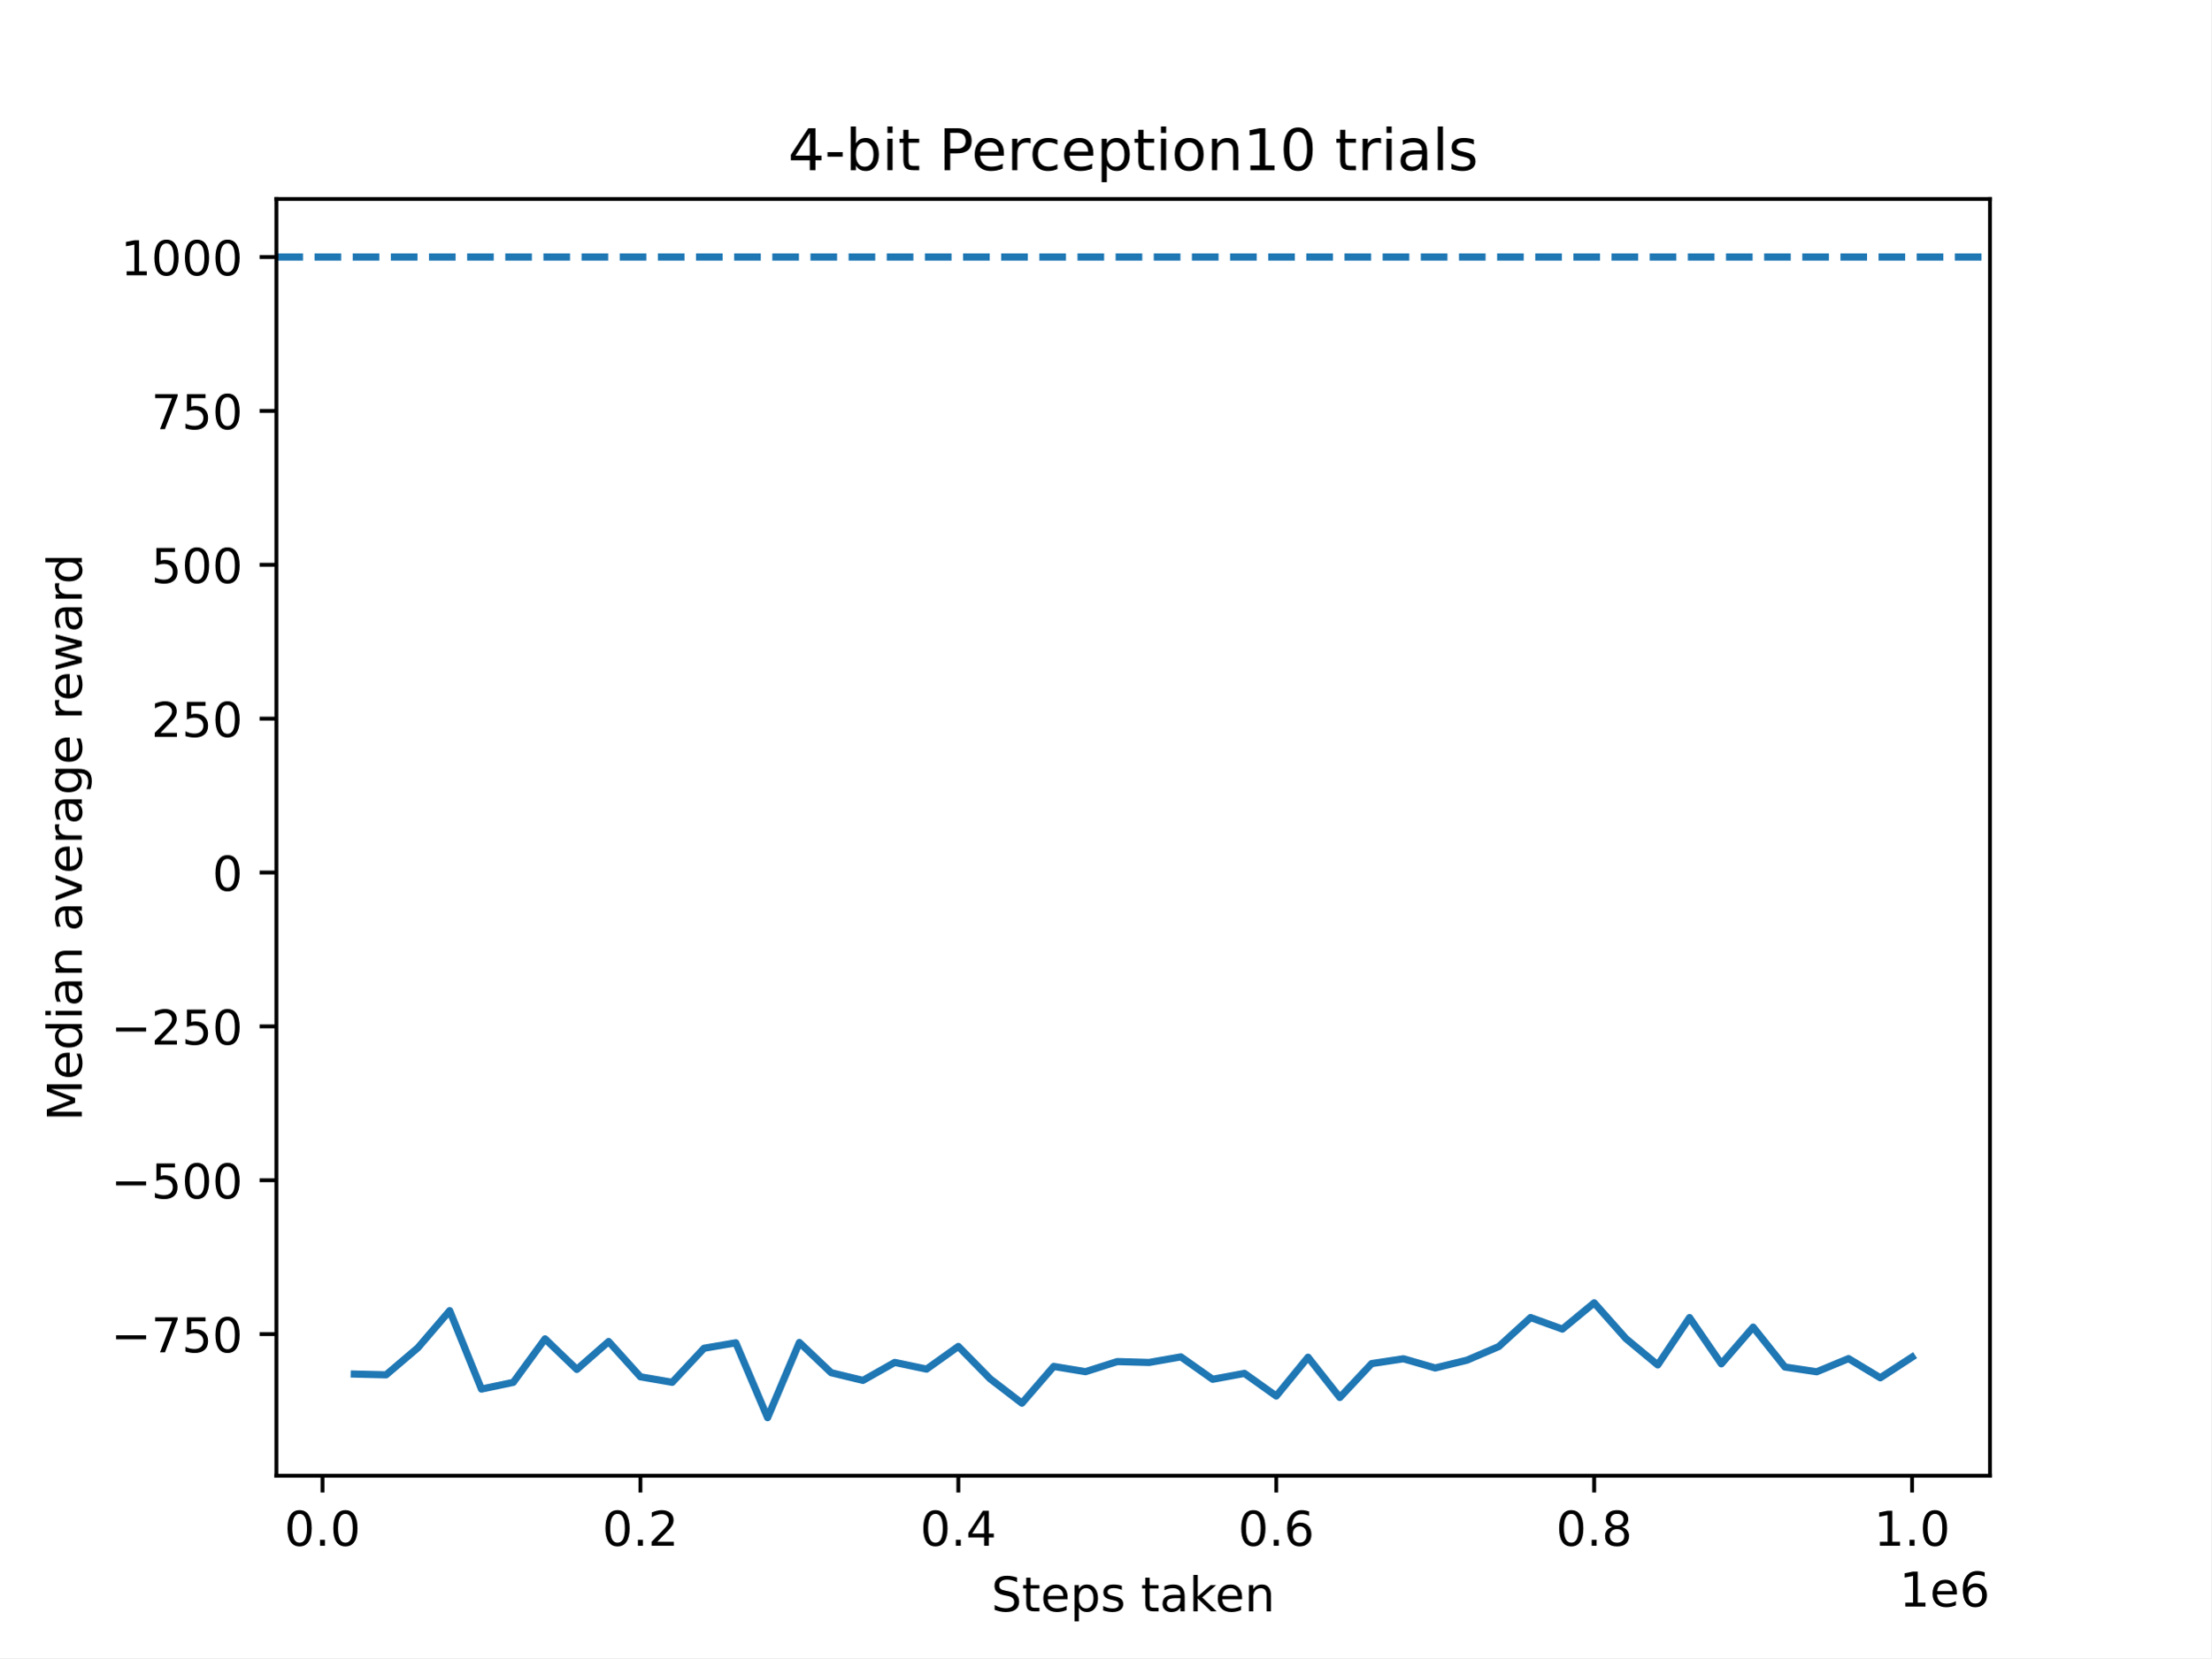
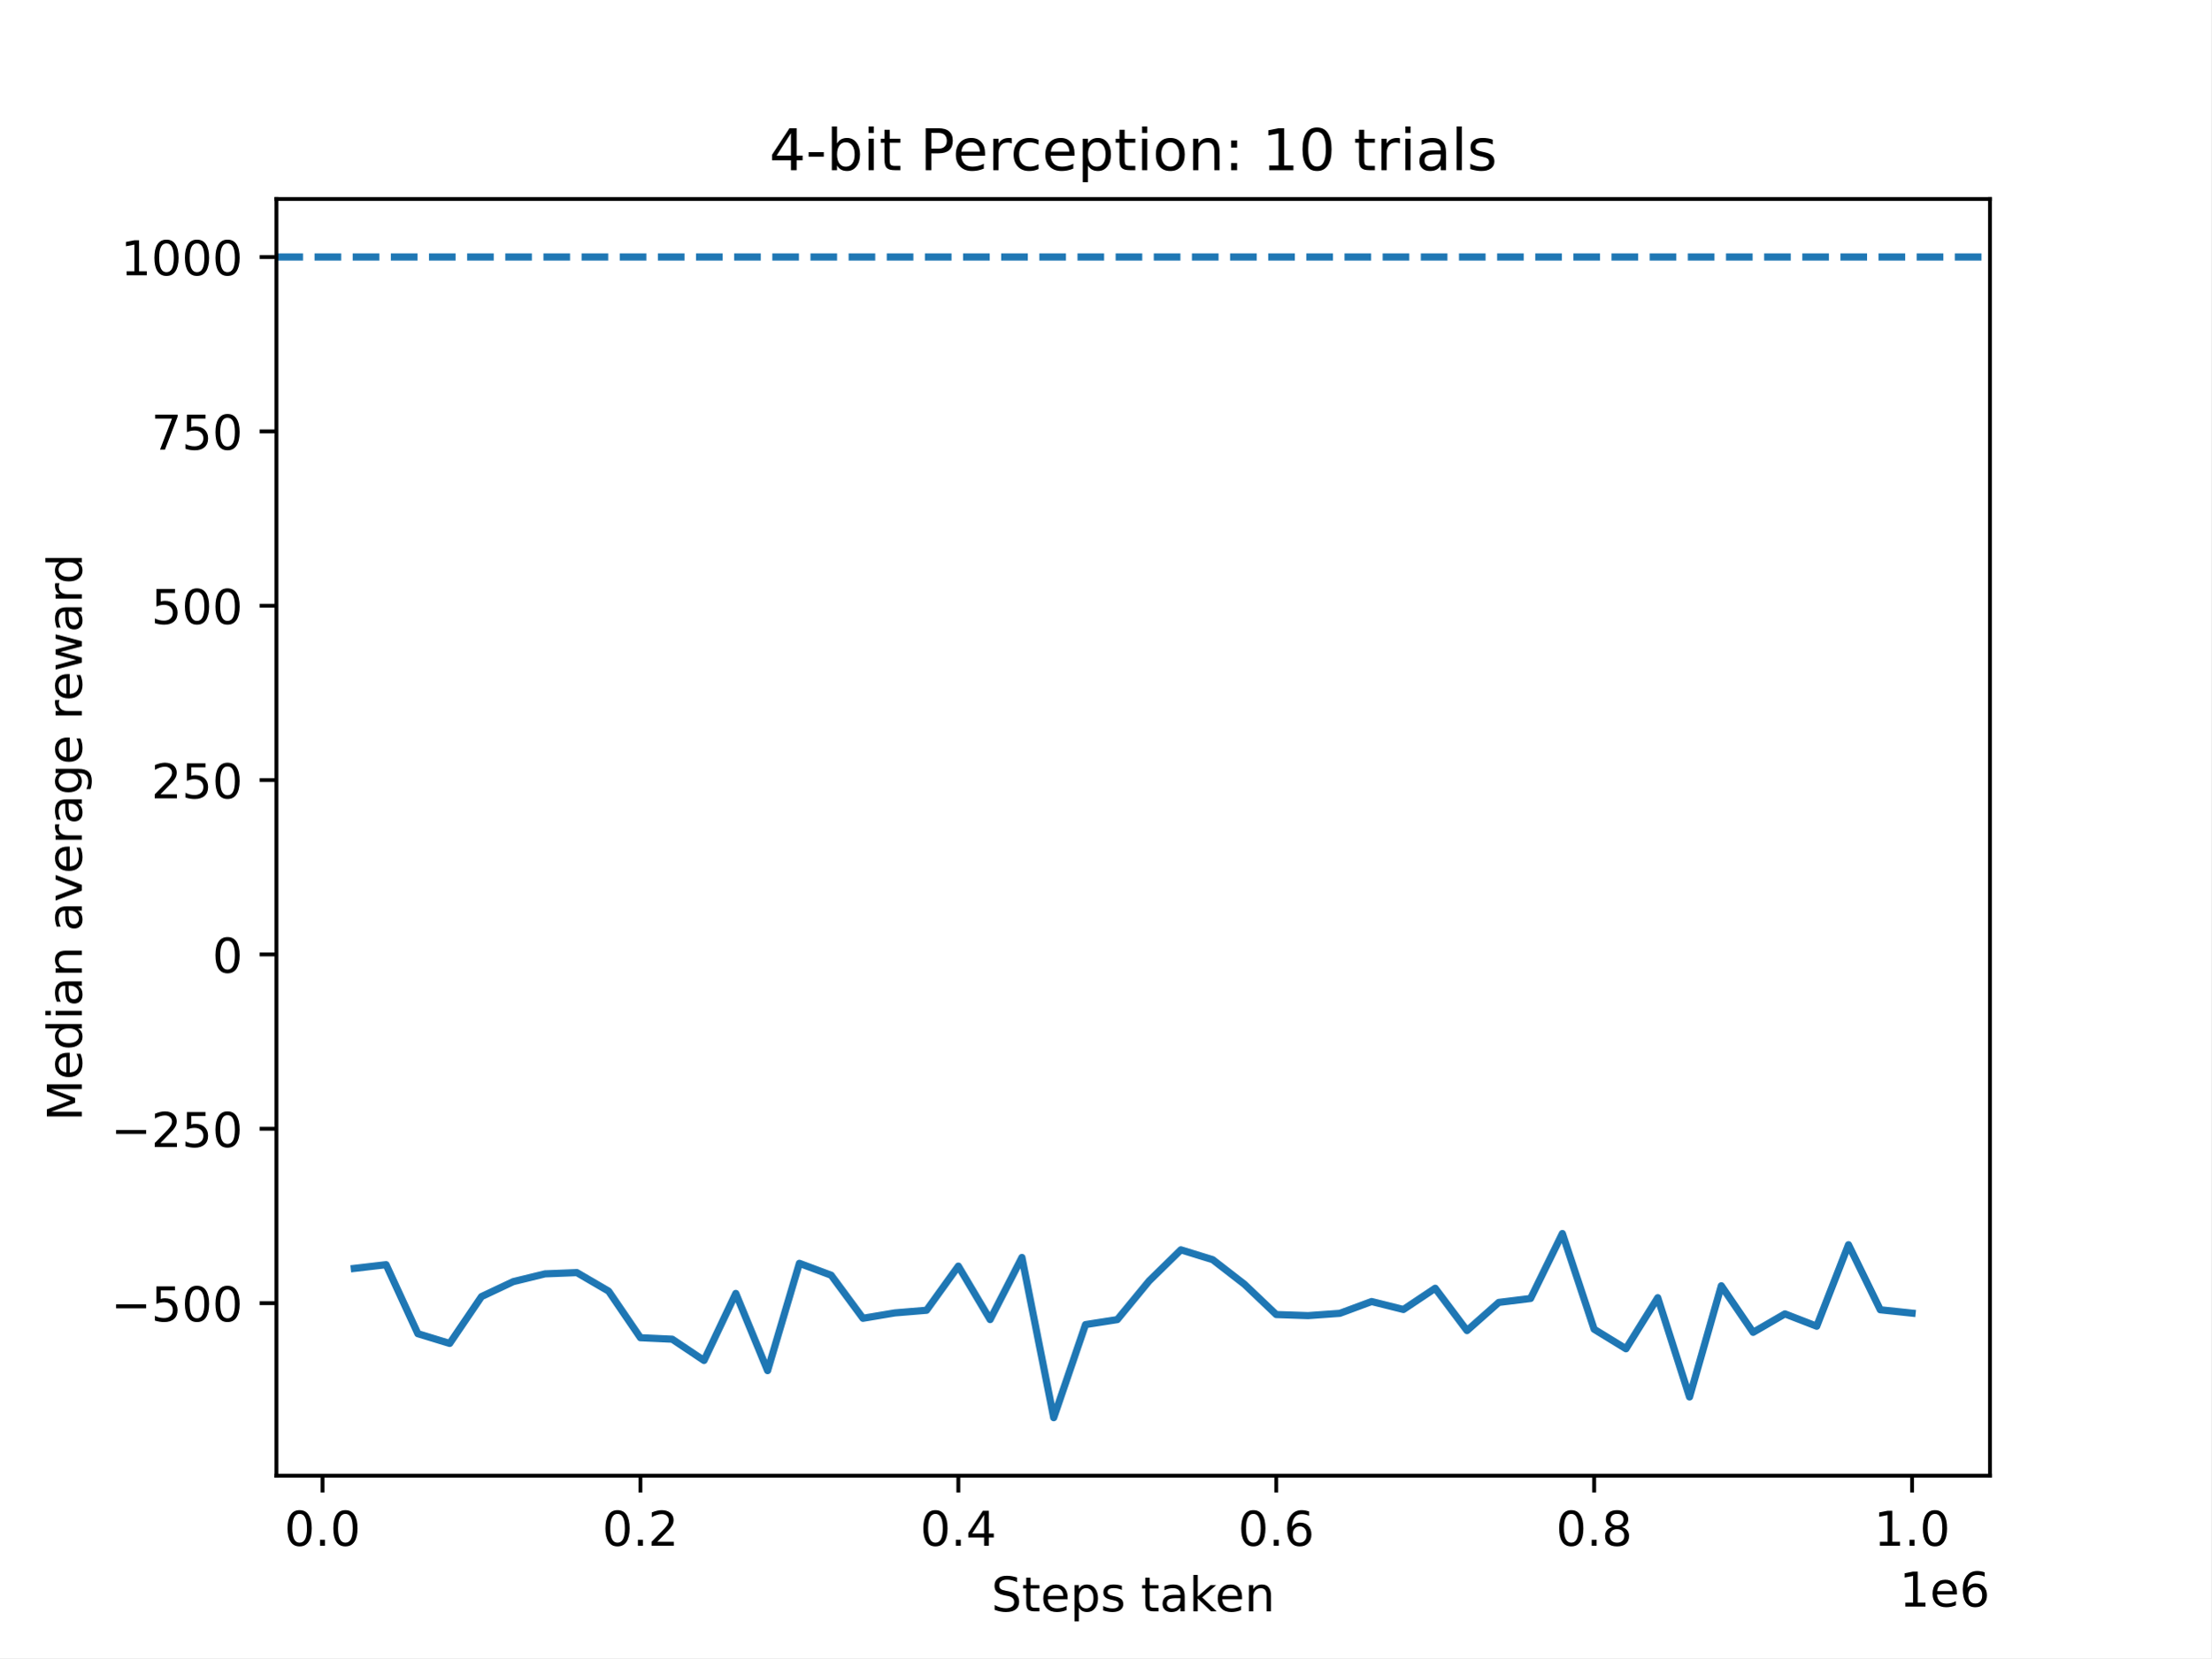
<svg xmlns="http://www.w3.org/2000/svg" xmlns:xlink="http://www.w3.org/1999/xlink" width="460.8pt" height="345.6pt" viewBox="0 0 460.8 345.6" version="1.1">
  <defs>
    <style type="text/css">*{stroke-linejoin: round; stroke-linecap: butt}</style>
  </defs>
  <g id="figure_1">
    <g id="patch_1">
      <path d="M 0 345.6  L 460.8 345.6  L 460.8 0  L 0 0  z " style="fill: #ffffff" />
    </g>
    <g id="axes_1">
      <g id="patch_2">
        <path d="M 57.6 307.584  L 414.72 307.584  L 414.72 41.472  L 57.6 41.472  z " style="fill: #ffffff" />
      </g>
      <g id="matplotlib.axis_1">
        <g id="xtick_1">
          <g id="line2d_1">
            <defs>
-               <path id="m663c24a857" d="M 0 0  L 0 3.5  " style="stroke: #000000; stroke-width: 0.8" />
+               <path id="m1cafe73c8b" d="M 0 0  L 0 3.5  " style="stroke: #000000; stroke-width: 0.8" />
            </defs>
            <g>
-               <use xlink:href="#m663c24a857" x="67.207" y="307.584" style="stroke: #000000; stroke-width: 0.8" />
+               <use xlink:href="#m1cafe73c8b" x="67.207" y="307.584" style="stroke: #000000; stroke-width: 0.8" />
            </g>
          </g>
          <g id="text_1">
            <g transform="translate(59.25556 322.1824) scale(0.1 -0.1)">
              <defs>
                <path id="DejaVuSans-30" d="M 2034 4250  Q 1547 4250 1301 3770  Q 1056 3291 1056 2328  Q 1056 1369 1301 889  Q 1547 409 2034 409  Q 2525 409 2770 889  Q 3016 1369 3016 2328  Q 3016 3291 2770 3770  Q 2525 4250 2034 4250  z M 2034 4750  Q 2819 4750 3233 4129  Q 3647 3509 3647 2328  Q 3647 1150 3233 529  Q 2819 -91 2034 -91  Q 1250 -91 836 529  Q 422 1150 422 2328  Q 422 3509 836 4129  Q 1250 4750 2034 4750  z " transform="scale(0.015625)" />
                <path id="DejaVuSans-2e" d="M 684 794  L 1344 794  L 1344 0  L 684 0  L 684 794  z " transform="scale(0.015625)" />
              </defs>
              <use xlink:href="#DejaVuSans-30" />
              <use xlink:href="#DejaVuSans-2e" x="63.623" />
              <use xlink:href="#DejaVuSans-30" x="95.41" />
            </g>
          </g>
        </g>
        <g id="xtick_2">
          <g id="line2d_2">
            <g>
-               <use xlink:href="#m663c24a857" x="133.463" y="307.584" style="stroke: #000000; stroke-width: 0.8" />
+               <use xlink:href="#m1cafe73c8b" x="133.463" y="307.584" style="stroke: #000000; stroke-width: 0.8" />
            </g>
          </g>
          <g id="text_2">
            <g transform="translate(125.5116 322.1824) scale(0.1 -0.1)">
              <defs>
                <path id="DejaVuSans-32" d="M 1228 531  L 3431 531  L 3431 0  L 469 0  L 469 531  Q 828 903 1448 1529  Q 2069 2156 2228 2338  Q 2531 2678 2651 2914  Q 2772 3150 2772 3378  Q 2772 3750 2511 3984  Q 2250 4219 1831 4219  Q 1534 4219 1204 4116  Q 875 4013 500 3803  L 500 4441  Q 881 4594 1212 4672  Q 1544 4750 1819 4750  Q 2544 4750 2975 4387  Q 3406 4025 3406 3419  Q 3406 3131 3298 2873  Q 3191 2616 2906 2266  Q 2828 2175 2409 1742  Q 1991 1309 1228 531  z " transform="scale(0.015625)" />
              </defs>
              <use xlink:href="#DejaVuSans-30" />
              <use xlink:href="#DejaVuSans-2e" x="63.623" />
              <use xlink:href="#DejaVuSans-32" x="95.41" />
            </g>
          </g>
        </g>
        <g id="xtick_3">
          <g id="line2d_3">
            <g>
-               <use xlink:href="#m663c24a857" x="199.719" y="307.584" style="stroke: #000000; stroke-width: 0.8" />
+               <use xlink:href="#m1cafe73c8b" x="199.719" y="307.584" style="stroke: #000000; stroke-width: 0.8" />
            </g>
          </g>
          <g id="text_3">
            <g transform="translate(191.7676 322.1824) scale(0.1 -0.1)">
              <defs>
                <path id="DejaVuSans-34" d="M 2419 4116  L 825 1625  L 2419 1625  L 2419 4116  z M 2253 4666  L 3047 4666  L 3047 1625  L 3713 1625  L 3713 1100  L 3047 1100  L 3047 0  L 2419 0  L 2419 1100  L 313 1100  L 313 1709  L 2253 4666  z " transform="scale(0.015625)" />
              </defs>
              <use xlink:href="#DejaVuSans-30" />
              <use xlink:href="#DejaVuSans-2e" x="63.623" />
              <use xlink:href="#DejaVuSans-34" x="95.41" />
            </g>
          </g>
        </g>
        <g id="xtick_4">
          <g id="line2d_4">
            <g>
-               <use xlink:href="#m663c24a857" x="265.975" y="307.584" style="stroke: #000000; stroke-width: 0.8" />
+               <use xlink:href="#m1cafe73c8b" x="265.975" y="307.584" style="stroke: #000000; stroke-width: 0.8" />
            </g>
          </g>
          <g id="text_4">
            <g transform="translate(258.0237 322.1824) scale(0.1 -0.1)">
              <defs>
                <path id="DejaVuSans-36" d="M 2113 2584  Q 1688 2584 1439 2293  Q 1191 2003 1191 1497  Q 1191 994 1439 701  Q 1688 409 2113 409  Q 2538 409 2786 701  Q 3034 994 3034 1497  Q 3034 2003 2786 2293  Q 2538 2584 2113 2584  z M 3366 4563  L 3366 3988  Q 3128 4100 2886 4159  Q 2644 4219 2406 4219  Q 1781 4219 1451 3797  Q 1122 3375 1075 2522  Q 1259 2794 1537 2939  Q 1816 3084 2150 3084  Q 2853 3084 3261 2657  Q 3669 2231 3669 1497  Q 3669 778 3244 343  Q 2819 -91 2113 -91  Q 1303 -91 875 529  Q 447 1150 447 2328  Q 447 3434 972 4092  Q 1497 4750 2381 4750  Q 2619 4750 2861 4703  Q 3103 4656 3366 4563  z " transform="scale(0.015625)" />
              </defs>
              <use xlink:href="#DejaVuSans-30" />
              <use xlink:href="#DejaVuSans-2e" x="63.623" />
              <use xlink:href="#DejaVuSans-36" x="95.41" />
            </g>
          </g>
        </g>
        <g id="xtick_5">
          <g id="line2d_5">
            <g>
-               <use xlink:href="#m663c24a857" x="332.231" y="307.584" style="stroke: #000000; stroke-width: 0.8" />
+               <use xlink:href="#m1cafe73c8b" x="332.231" y="307.584" style="stroke: #000000; stroke-width: 0.8" />
            </g>
          </g>
          <g id="text_5">
            <g transform="translate(324.2797 322.1824) scale(0.1 -0.1)">
              <defs>
                <path id="DejaVuSans-38" d="M 2034 2216  Q 1584 2216 1326 1975  Q 1069 1734 1069 1313  Q 1069 891 1326 650  Q 1584 409 2034 409  Q 2484 409 2743 651  Q 3003 894 3003 1313  Q 3003 1734 2745 1975  Q 2488 2216 2034 2216  z M 1403 2484  Q 997 2584 770 2862  Q 544 3141 544 3541  Q 544 4100 942 4425  Q 1341 4750 2034 4750  Q 2731 4750 3128 4425  Q 3525 4100 3525 3541  Q 3525 3141 3298 2862  Q 3072 2584 2669 2484  Q 3125 2378 3379 2068  Q 3634 1759 3634 1313  Q 3634 634 3220 271  Q 2806 -91 2034 -91  Q 1263 -91 848 271  Q 434 634 434 1313  Q 434 1759 690 2068  Q 947 2378 1403 2484  z M 1172 3481  Q 1172 3119 1398 2916  Q 1625 2713 2034 2713  Q 2441 2713 2670 2916  Q 2900 3119 2900 3481  Q 2900 3844 2670 4047  Q 2441 4250 2034 4250  Q 1625 4250 1398 4047  Q 1172 3844 1172 3481  z " transform="scale(0.015625)" />
              </defs>
              <use xlink:href="#DejaVuSans-30" />
              <use xlink:href="#DejaVuSans-2e" x="63.623" />
              <use xlink:href="#DejaVuSans-38" x="95.41" />
            </g>
          </g>
        </g>
        <g id="xtick_6">
          <g id="line2d_6">
            <g>
-               <use xlink:href="#m663c24a857" x="398.487" y="307.584" style="stroke: #000000; stroke-width: 0.8" />
+               <use xlink:href="#m1cafe73c8b" x="398.487" y="307.584" style="stroke: #000000; stroke-width: 0.8" />
            </g>
          </g>
          <g id="text_6">
            <g transform="translate(390.5357 322.1824) scale(0.1 -0.1)">
              <defs>
                <path id="DejaVuSans-31" d="M 794 531  L 1825 531  L 1825 4091  L 703 3866  L 703 4441  L 1819 4666  L 2450 4666  L 2450 531  L 3481 531  L 3481 0  L 794 0  L 794 531  z " transform="scale(0.015625)" />
              </defs>
              <use xlink:href="#DejaVuSans-31" />
              <use xlink:href="#DejaVuSans-2e" x="63.623" />
              <use xlink:href="#DejaVuSans-30" x="95.41" />
            </g>
          </g>
        </g>
        <g id="text_7">
          <g transform="translate(206.5975 335.8606) scale(0.1 -0.1)">
            <defs>
              <path id="DejaVuSans-53" d="M 3425 4513  L 3425 3897  Q 3066 4069 2747 4153  Q 2428 4238 2131 4238  Q 1616 4238 1336 4038  Q 1056 3838 1056 3469  Q 1056 3159 1242 3001  Q 1428 2844 1947 2747  L 2328 2669  Q 3034 2534 3370 2195  Q 3706 1856 3706 1288  Q 3706 609 3251 259  Q 2797 -91 1919 -91  Q 1588 -91 1214 -16  Q 841 59 441 206  L 441 856  Q 825 641 1194 531  Q 1563 422 1919 422  Q 2459 422 2753 634  Q 3047 847 3047 1241  Q 3047 1584 2836 1778  Q 2625 1972 2144 2069  L 1759 2144  Q 1053 2284 737 2584  Q 422 2884 422 3419  Q 422 4038 858 4394  Q 1294 4750 2059 4750  Q 2388 4750 2728 4690  Q 3069 4631 3425 4513  z " transform="scale(0.015625)" />
              <path id="DejaVuSans-74" d="M 1172 4494  L 1172 3500  L 2356 3500  L 2356 3053  L 1172 3053  L 1172 1153  Q 1172 725 1289 603  Q 1406 481 1766 481  L 2356 481  L 2356 0  L 1766 0  Q 1100 0 847 248  Q 594 497 594 1153  L 594 3053  L 172 3053  L 172 3500  L 594 3500  L 594 4494  L 1172 4494  z " transform="scale(0.015625)" />
              <path id="DejaVuSans-65" d="M 3597 1894  L 3597 1613  L 953 1613  Q 991 1019 1311 708  Q 1631 397 2203 397  Q 2534 397 2845 478  Q 3156 559 3463 722  L 3463 178  Q 3153 47 2828 -22  Q 2503 -91 2169 -91  Q 1331 -91 842 396  Q 353 884 353 1716  Q 353 2575 817 3079  Q 1281 3584 2069 3584  Q 2775 3584 3186 3129  Q 3597 2675 3597 1894  z M 3022 2063  Q 3016 2534 2758 2815  Q 2500 3097 2075 3097  Q 1594 3097 1305 2825  Q 1016 2553 972 2059  L 3022 2063  z " transform="scale(0.015625)" />
              <path id="DejaVuSans-70" d="M 1159 525  L 1159 -1331  L 581 -1331  L 581 3500  L 1159 3500  L 1159 2969  Q 1341 3281 1617 3432  Q 1894 3584 2278 3584  Q 2916 3584 3314 3078  Q 3713 2572 3713 1747  Q 3713 922 3314 415  Q 2916 -91 2278 -91  Q 1894 -91 1617 61  Q 1341 213 1159 525  z M 3116 1747  Q 3116 2381 2855 2742  Q 2594 3103 2138 3103  Q 1681 3103 1420 2742  Q 1159 2381 1159 1747  Q 1159 1113 1420 752  Q 1681 391 2138 391  Q 2594 391 2855 752  Q 3116 1113 3116 1747  z " transform="scale(0.015625)" />
              <path id="DejaVuSans-73" d="M 2834 3397  L 2834 2853  Q 2591 2978 2328 3040  Q 2066 3103 1784 3103  Q 1356 3103 1142 2972  Q 928 2841 928 2578  Q 928 2378 1081 2264  Q 1234 2150 1697 2047  L 1894 2003  Q 2506 1872 2764 1633  Q 3022 1394 3022 966  Q 3022 478 2636 193  Q 2250 -91 1575 -91  Q 1294 -91 989 -36  Q 684 19 347 128  L 347 722  Q 666 556 975 473  Q 1284 391 1588 391  Q 1994 391 2212 530  Q 2431 669 2431 922  Q 2431 1156 2273 1281  Q 2116 1406 1581 1522  L 1381 1569  Q 847 1681 609 1914  Q 372 2147 372 2553  Q 372 3047 722 3315  Q 1072 3584 1716 3584  Q 2034 3584 2315 3537  Q 2597 3491 2834 3397  z " transform="scale(0.015625)" />
              <path id="DejaVuSans-20" transform="scale(0.015625)" />
              <path id="DejaVuSans-61" d="M 2194 1759  Q 1497 1759 1228 1600  Q 959 1441 959 1056  Q 959 750 1161 570  Q 1363 391 1709 391  Q 2188 391 2477 730  Q 2766 1069 2766 1631  L 2766 1759  L 2194 1759  z M 3341 1997  L 3341 0  L 2766 0  L 2766 531  Q 2569 213 2275 61  Q 1981 -91 1556 -91  Q 1019 -91 701 211  Q 384 513 384 1019  Q 384 1609 779 1909  Q 1175 2209 1959 2209  L 2766 2209  L 2766 2266  Q 2766 2663 2505 2880  Q 2244 3097 1772 3097  Q 1472 3097 1187 3025  Q 903 2953 641 2809  L 641 3341  Q 956 3463 1253 3523  Q 1550 3584 1831 3584  Q 2591 3584 2966 3190  Q 3341 2797 3341 1997  z " transform="scale(0.015625)" />
              <path id="DejaVuSans-6b" d="M 581 4863  L 1159 4863  L 1159 1991  L 2875 3500  L 3609 3500  L 1753 1863  L 3688 0  L 2938 0  L 1159 1709  L 1159 0  L 581 0  L 581 4863  z " transform="scale(0.015625)" />
              <path id="DejaVuSans-6e" d="M 3513 2113  L 3513 0  L 2938 0  L 2938 2094  Q 2938 2591 2744 2837  Q 2550 3084 2163 3084  Q 1697 3084 1428 2787  Q 1159 2491 1159 1978  L 1159 0  L 581 0  L 581 3500  L 1159 3500  L 1159 2956  Q 1366 3272 1645 3428  Q 1925 3584 2291 3584  Q 2894 3584 3203 3211  Q 3513 2838 3513 2113  z " transform="scale(0.015625)" />
            </defs>
            <use xlink:href="#DejaVuSans-53" />
            <use xlink:href="#DejaVuSans-74" x="63.477" />
            <use xlink:href="#DejaVuSans-65" x="102.686" />
            <use xlink:href="#DejaVuSans-70" x="164.209" />
            <use xlink:href="#DejaVuSans-73" x="227.686" />
            <use xlink:href="#DejaVuSans-20" x="279.785" />
            <use xlink:href="#DejaVuSans-74" x="311.572" />
            <use xlink:href="#DejaVuSans-61" x="350.781" />
            <use xlink:href="#DejaVuSans-6b" x="412.061" />
            <use xlink:href="#DejaVuSans-65" x="466.346" />
            <use xlink:href="#DejaVuSans-6e" x="527.869" />
          </g>
        </g>
        <g id="text_8">
          <g transform="translate(395.8419 334.8606) scale(0.1 -0.1)">
            <use xlink:href="#DejaVuSans-31" />
            <use xlink:href="#DejaVuSans-65" x="63.623" />
            <use xlink:href="#DejaVuSans-36" x="125.146" />
          </g>
        </g>
      </g>
      <g id="matplotlib.axis_2">
        <g id="ytick_1">
          <g id="line2d_7">
            <defs>
-               <path id="madaa681136" d="M 0 0  L -3.5 0  " style="stroke: #000000; stroke-width: 0.8" />
+               <path id="mcac3985e0a" d="M 0 0  L -3.5 0  " style="stroke: #000000; stroke-width: 0.8" />
            </defs>
            <g>
-               <use xlink:href="#madaa681136" x="57.6" y="278.073" style="stroke: #000000; stroke-width: 0.8" />
+               <use xlink:href="#mcac3985e0a" x="57.6" y="271.619" style="stroke: #000000; stroke-width: 0.8" />
            </g>
          </g>
          <g id="text_9">
-             <g transform="translate(23.13281 281.8721) scale(0.1 -0.1)">
+             <g transform="translate(23.13281 275.4179) scale(0.1 -0.1)">
              <defs>
                <path id="DejaVuSans-2212" d="M 678 2272  L 4684 2272  L 4684 1741  L 678 1741  L 678 2272  z " transform="scale(0.015625)" />
-                 <path id="DejaVuSans-37" d="M 525 4666  L 3525 4666  L 3525 4397  L 1831 0  L 1172 0  L 2766 4134  L 525 4134  L 525 4666  z " transform="scale(0.015625)" />
                <path id="DejaVuSans-35" d="M 691 4666  L 3169 4666  L 3169 4134  L 1269 4134  L 1269 2991  Q 1406 3038 1543 3061  Q 1681 3084 1819 3084  Q 2600 3084 3056 2656  Q 3513 2228 3513 1497  Q 3513 744 3044 326  Q 2575 -91 1722 -91  Q 1428 -91 1123 -41  Q 819 9 494 109  L 494 744  Q 775 591 1075 516  Q 1375 441 1709 441  Q 2250 441 2565 725  Q 2881 1009 2881 1497  Q 2881 1984 2565 2268  Q 2250 2553 1709 2553  Q 1456 2553 1204 2497  Q 953 2441 691 2322  L 691 4666  z " transform="scale(0.015625)" />
              </defs>
-               <use xlink:href="#DejaVuSans-2212" />
-               <use xlink:href="#DejaVuSans-37" x="83.789" />
-               <use xlink:href="#DejaVuSans-35" x="147.412" />
-               <use xlink:href="#DejaVuSans-30" x="211.035" />
-             </g>
-           </g>
-         </g>
-         <g id="ytick_2">
-           <g id="line2d_8">
-             <g>
-               <use xlink:href="#madaa681136" x="57.6" y="246.001" style="stroke: #000000; stroke-width: 0.8" />
-             </g>
-           </g>
-           <g id="text_10">
-             <g transform="translate(23.13281 249.7999) scale(0.1 -0.1)">
              <use xlink:href="#DejaVuSans-2212" />
              <use xlink:href="#DejaVuSans-35" x="83.789" />
              <use xlink:href="#DejaVuSans-30" x="147.412" />
              <use xlink:href="#DejaVuSans-30" x="211.035" />
            </g>
          </g>
        </g>
-         <g id="ytick_3">
-           <g id="line2d_9">
-             <g>
-               <use xlink:href="#madaa681136" x="57.6" y="213.929" style="stroke: #000000; stroke-width: 0.8" />
-             </g>
-           </g>
-           <g id="text_11">
-             <g transform="translate(23.13281 217.7278) scale(0.1 -0.1)">
+         <g id="ytick_2">
+           <g id="line2d_8">
+             <g>
+               <use xlink:href="#mcac3985e0a" x="57.6" y="235.277" style="stroke: #000000; stroke-width: 0.8" />
+             </g>
+           </g>
+           <g id="text_10">
+             <g transform="translate(23.13281 239.0761) scale(0.1 -0.1)">
              <use xlink:href="#DejaVuSans-2212" />
              <use xlink:href="#DejaVuSans-32" x="83.789" />
              <use xlink:href="#DejaVuSans-35" x="147.412" />
              <use xlink:href="#DejaVuSans-30" x="211.035" />
            </g>
          </g>
        </g>
+         <g id="ytick_3">
+           <g id="line2d_9">
+             <g>
+               <use xlink:href="#mcac3985e0a" x="57.6" y="198.935" style="stroke: #000000; stroke-width: 0.8" />
+             </g>
+           </g>
+           <g id="text_11">
+             <g transform="translate(44.2375 202.7344) scale(0.1 -0.1)">
+               <use xlink:href="#DejaVuSans-30" />
+             </g>
+           </g>
+         </g>
        <g id="ytick_4">
          <g id="line2d_10">
            <g>
-               <use xlink:href="#madaa681136" x="57.6" y="181.856" style="stroke: #000000; stroke-width: 0.8" />
+               <use xlink:href="#mcac3985e0a" x="57.6" y="162.593" style="stroke: #000000; stroke-width: 0.8" />
            </g>
          </g>
          <g id="text_12">
-             <g transform="translate(44.2375 185.6557) scale(0.1 -0.1)">
-               <use xlink:href="#DejaVuSans-30" />
-             </g>
-           </g>
-         </g>
-         <g id="ytick_5">
-           <g id="line2d_11">
-             <g>
-               <use xlink:href="#madaa681136" x="57.6" y="149.784" style="stroke: #000000; stroke-width: 0.8" />
-             </g>
-           </g>
-           <g id="text_13">
-             <g transform="translate(31.5125 153.5836) scale(0.1 -0.1)">
+             <g transform="translate(31.5125 166.3926) scale(0.1 -0.1)">
              <use xlink:href="#DejaVuSans-32" />
              <use xlink:href="#DejaVuSans-35" x="63.623" />
              <use xlink:href="#DejaVuSans-30" x="127.246" />
            </g>
          </g>
        </g>
-         <g id="ytick_6">
-           <g id="line2d_12">
-             <g>
-               <use xlink:href="#madaa681136" x="57.6" y="117.712" style="stroke: #000000; stroke-width: 0.8" />
-             </g>
-           </g>
-           <g id="text_14">
-             <g transform="translate(31.5125 121.5115) scale(0.1 -0.1)">
+         <g id="ytick_5">
+           <g id="line2d_11">
+             <g>
+               <use xlink:href="#mcac3985e0a" x="57.6" y="126.252" style="stroke: #000000; stroke-width: 0.8" />
+             </g>
+           </g>
+           <g id="text_13">
+             <g transform="translate(31.5125 130.0508) scale(0.1 -0.1)">
              <use xlink:href="#DejaVuSans-35" />
              <use xlink:href="#DejaVuSans-30" x="63.623" />
              <use xlink:href="#DejaVuSans-30" x="127.246" />
            </g>
          </g>
        </g>
-         <g id="ytick_7">
-           <g id="line2d_13">
-             <g>
-               <use xlink:href="#madaa681136" x="57.6" y="85.64" style="stroke: #000000; stroke-width: 0.8" />
-             </g>
-           </g>
-           <g id="text_15">
-             <g transform="translate(31.5125 89.43934) scale(0.1 -0.1)">
+         <g id="ytick_6">
+           <g id="line2d_12">
+             <g>
+               <use xlink:href="#mcac3985e0a" x="57.6" y="89.91" style="stroke: #000000; stroke-width: 0.8" />
+             </g>
+           </g>
+           <g id="text_14">
+             <g transform="translate(31.5125 93.70901) scale(0.1 -0.1)">
+               <defs>
+                 <path id="DejaVuSans-37" d="M 525 4666  L 3525 4666  L 3525 4397  L 1831 0  L 1172 0  L 2766 4134  L 525 4134  L 525 4666  z " transform="scale(0.015625)" />
+               </defs>
              <use xlink:href="#DejaVuSans-37" />
              <use xlink:href="#DejaVuSans-35" x="63.623" />
              <use xlink:href="#DejaVuSans-30" x="127.246" />
            </g>
          </g>
        </g>
-         <g id="ytick_8">
-           <g id="line2d_14">
-             <g>
-               <use xlink:href="#madaa681136" x="57.6" y="53.568" style="stroke: #000000; stroke-width: 0.8" />
-             </g>
-           </g>
-           <g id="text_16">
+         <g id="ytick_7">
+           <g id="line2d_13">
+             <g>
+               <use xlink:href="#mcac3985e0a" x="57.6" y="53.568" style="stroke: #000000; stroke-width: 0.8" />
+             </g>
+           </g>
+           <g id="text_15">
            <g transform="translate(25.15 57.36722) scale(0.1 -0.1)">
              <use xlink:href="#DejaVuSans-31" />
              <use xlink:href="#DejaVuSans-30" x="63.623" />
              <use xlink:href="#DejaVuSans-30" x="127.246" />
              <use xlink:href="#DejaVuSans-30" x="190.869" />
            </g>
          </g>
        </g>
-         <g id="text_17">
+         <g id="text_16">
          <g transform="translate(17.05313 233.678) rotate(-90) scale(0.1 -0.1)">
            <defs>
              <path id="DejaVuSans-4d" d="M 628 4666  L 1569 4666  L 2759 1491  L 3956 4666  L 4897 4666  L 4897 0  L 4281 0  L 4281 4097  L 3078 897  L 2444 897  L 1241 4097  L 1241 0  L 628 0  L 628 4666  z " transform="scale(0.015625)" />
              <path id="DejaVuSans-64" d="M 2906 2969  L 2906 4863  L 3481 4863  L 3481 0  L 2906 0  L 2906 525  Q 2725 213 2448 61  Q 2172 -91 1784 -91  Q 1150 -91 751 415  Q 353 922 353 1747  Q 353 2572 751 3078  Q 1150 3584 1784 3584  Q 2172 3584 2448 3432  Q 2725 3281 2906 2969  z M 947 1747  Q 947 1113 1208 752  Q 1469 391 1925 391  Q 2381 391 2643 752  Q 2906 1113 2906 1747  Q 2906 2381 2643 2742  Q 2381 3103 1925 3103  Q 1469 3103 1208 2742  Q 947 2381 947 1747  z " transform="scale(0.015625)" />
              <path id="DejaVuSans-69" d="M 603 3500  L 1178 3500  L 1178 0  L 603 0  L 603 3500  z M 603 4863  L 1178 4863  L 1178 4134  L 603 4134  L 603 4863  z " transform="scale(0.015625)" />
              <path id="DejaVuSans-76" d="M 191 3500  L 800 3500  L 1894 563  L 2988 3500  L 3597 3500  L 2284 0  L 1503 0  L 191 3500  z " transform="scale(0.015625)" />
              <path id="DejaVuSans-72" d="M 2631 2963  Q 2534 3019 2420 3045  Q 2306 3072 2169 3072  Q 1681 3072 1420 2755  Q 1159 2438 1159 1844  L 1159 0  L 581 0  L 581 3500  L 1159 3500  L 1159 2956  Q 1341 3275 1631 3429  Q 1922 3584 2338 3584  Q 2397 3584 2469 3576  Q 2541 3569 2628 3553  L 2631 2963  z " transform="scale(0.015625)" />
              <path id="DejaVuSans-67" d="M 2906 1791  Q 2906 2416 2648 2759  Q 2391 3103 1925 3103  Q 1463 3103 1205 2759  Q 947 2416 947 1791  Q 947 1169 1205 825  Q 1463 481 1925 481  Q 2391 481 2648 825  Q 2906 1169 2906 1791  z M 3481 434  Q 3481 -459 3084 -895  Q 2688 -1331 1869 -1331  Q 1566 -1331 1297 -1286  Q 1028 -1241 775 -1147  L 775 -588  Q 1028 -725 1275 -790  Q 1522 -856 1778 -856  Q 2344 -856 2625 -561  Q 2906 -266 2906 331  L 2906 616  Q 2728 306 2450 153  Q 2172 0 1784 0  Q 1141 0 747 490  Q 353 981 353 1791  Q 353 2603 747 3093  Q 1141 3584 1784 3584  Q 2172 3584 2450 3431  Q 2728 3278 2906 2969  L 2906 3500  L 3481 3500  L 3481 434  z " transform="scale(0.015625)" />
              <path id="DejaVuSans-77" d="M 269 3500  L 844 3500  L 1563 769  L 2278 3500  L 2956 3500  L 3675 769  L 4391 3500  L 4966 3500  L 4050 0  L 3372 0  L 2619 2869  L 1863 0  L 1184 0  L 269 3500  z " transform="scale(0.015625)" />
            </defs>
            <use xlink:href="#DejaVuSans-4d" />
            <use xlink:href="#DejaVuSans-65" x="86.279" />
            <use xlink:href="#DejaVuSans-64" x="147.803" />
            <use xlink:href="#DejaVuSans-69" x="211.279" />
            <use xlink:href="#DejaVuSans-61" x="239.062" />
            <use xlink:href="#DejaVuSans-6e" x="300.342" />
            <use xlink:href="#DejaVuSans-20" x="363.721" />
            <use xlink:href="#DejaVuSans-61" x="395.508" />
            <use xlink:href="#DejaVuSans-76" x="456.787" />
            <use xlink:href="#DejaVuSans-65" x="515.967" />
            <use xlink:href="#DejaVuSans-72" x="577.49" />
            <use xlink:href="#DejaVuSans-61" x="618.604" />
            <use xlink:href="#DejaVuSans-67" x="679.883" />
            <use xlink:href="#DejaVuSans-65" x="743.359" />
            <use xlink:href="#DejaVuSans-20" x="804.883" />
            <use xlink:href="#DejaVuSans-72" x="836.67" />
            <use xlink:href="#DejaVuSans-65" x="875.533" />
            <use xlink:href="#DejaVuSans-77" x="937.057" />
            <use xlink:href="#DejaVuSans-61" x="1018.844" />
            <use xlink:href="#DejaVuSans-72" x="1080.123" />
            <use xlink:href="#DejaVuSans-64" x="1119.486" />
          </g>
        </g>
      </g>
+       <g id="line2d_14">
+         <path d="M 73.833 264.379  L 80.458 263.602  L 87.084 277.986  L 93.71 280.014  L 100.335 270.26  L 106.961 267.134  L 113.586 265.513  L 120.212 265.252  L 126.838 269.118  L 133.463 278.822  L 140.089 279.134  L 146.714 283.568  L 153.34 269.591  L 159.966 285.683  L 166.591 263.318  L 173.217 265.797  L 179.842 274.773  L 186.468 273.654  L 193.094 273.101  L 199.719 263.9  L 206.345 275.042  L 212.97 262.097  L 219.596 295.488  L 226.222 276.089  L 232.847 275.049  L 239.473 266.996  L 246.098 260.505  L 252.724 262.555  L 259.35 267.687  L 265.975 273.995  L 272.601 274.221  L 279.226 273.741  L 285.852 271.284  L 292.478 272.942  L 299.103 268.515  L 305.729 277.339  L 312.354 271.466  L 318.98 270.645  L 325.606 257.111  L 332.231 277.063  L 338.857 281.126  L 345.482 270.485  L 352.108 291.171  L 358.734 267.999  L 365.359 277.702  L 371.985 273.857  L 378.61 276.43  L 385.236 259.444  L 391.862 273  L 398.487 273.705  " clip-path="url(#pfc25a9e91b)" style="fill: none; stroke: #1f77b4; stroke-width: 1.5; stroke-linecap: square" />
+       </g>
      <g id="line2d_15">
-         <path d="M 73.833 286.399  L 80.458 286.559  L 87.084 280.921  L 93.71 273.191  L 100.335 289.529  L 106.961 288.131  L 113.586 279.061  L 120.212 285.43  L 126.838 279.619  L 133.463 286.97  L 140.089 288.118  L 146.714 281.023  L 153.34 279.882  L 159.966 295.488  L 166.591 279.818  L 173.217 286.117  L 179.842 287.72  L 186.468 283.974  L 193.094 285.366  L 199.719 280.639  L 206.345 287.387  L 212.97 292.473  L 219.596 284.808  L 226.222 285.905  L 232.847 283.795  L 239.473 283.981  L 246.098 282.82  L 252.724 287.489  L 259.35 286.258  L 265.975 290.979  L 272.601 282.89  L 279.226 291.28  L 285.852 284.218  L 292.478 283.211  L 299.103 285.129  L 305.729 283.506  L 312.354 280.664  L 318.98 274.622  L 325.606 277.027  L 332.231 271.556  L 338.857 279.009  L 345.482 284.5  L 352.108 274.628  L 358.734 284.269  L 365.359 276.617  L 371.985 284.93  L 378.61 285.924  L 385.236 283.179  L 391.862 287.175  L 398.487 282.864  " clip-path="url(#pcf58e80c9f)" style="fill: none; stroke: #1f77b4; stroke-width: 1.5; stroke-linecap: square" />
-       </g>
-       <g id="line2d_16">
-         <path d="M 57.6 53.568  L 414.72 53.568  " clip-path="url(#pcf58e80c9f)" style="fill: none; stroke-dasharray: 5.55,2.4; stroke-dashoffset: 0; stroke: #1f77b4; stroke-width: 1.5" />
+         <path d="M 57.6 53.568  L 414.72 53.568  " clip-path="url(#pfc25a9e91b)" style="fill: none; stroke-dasharray: 5.55,2.4; stroke-dashoffset: 0; stroke: #1f77b4; stroke-width: 1.5" />
      </g>
      <g id="patch_3">
        <path d="M 57.6 307.584  L 57.6 41.472  " style="fill: none; stroke: #000000; stroke-width: 0.8; stroke-linejoin: miter; stroke-linecap: square" />
      </g>
      <g id="patch_4">
        <path d="M 414.72 307.584  L 414.72 41.472  " style="fill: none; stroke: #000000; stroke-width: 0.8; stroke-linejoin: miter; stroke-linecap: square" />
      </g>
      <g id="patch_5">
        <path d="M 57.6 307.584  L 414.72 307.584  " style="fill: none; stroke: #000000; stroke-width: 0.8; stroke-linejoin: miter; stroke-linecap: square" />
      </g>
      <g id="patch_6">
        <path d="M 57.6 41.472  L 414.72 41.472  " style="fill: none; stroke: #000000; stroke-width: 0.8; stroke-linejoin: miter; stroke-linecap: square" />
      </g>
-       <g id="text_18">
-         <g transform="translate(164.2294 35.472) scale(0.12 -0.12)">
+       <g id="text_17">
+         <g transform="translate(160.3013 35.472) scale(0.12 -0.12)">
          <defs>
            <path id="DejaVuSans-2d" d="M 313 2009  L 1997 2009  L 1997 1497  L 313 1497  L 313 2009  z " transform="scale(0.015625)" />
            <path id="DejaVuSans-62" d="M 3116 1747  Q 3116 2381 2855 2742  Q 2594 3103 2138 3103  Q 1681 3103 1420 2742  Q 1159 2381 1159 1747  Q 1159 1113 1420 752  Q 1681 391 2138 391  Q 2594 391 2855 752  Q 3116 1113 3116 1747  z M 1159 2969  Q 1341 3281 1617 3432  Q 1894 3584 2278 3584  Q 2916 3584 3314 3078  Q 3713 2572 3713 1747  Q 3713 922 3314 415  Q 2916 -91 2278 -91  Q 1894 -91 1617 61  Q 1341 213 1159 525  L 1159 0  L 581 0  L 581 4863  L 1159 4863  L 1159 2969  z " transform="scale(0.015625)" />
            <path id="DejaVuSans-50" d="M 1259 4147  L 1259 2394  L 2053 2394  Q 2494 2394 2734 2622  Q 2975 2850 2975 3272  Q 2975 3691 2734 3919  Q 2494 4147 2053 4147  L 1259 4147  z M 628 4666  L 2053 4666  Q 2838 4666 3239 4311  Q 3641 3956 3641 3272  Q 3641 2581 3239 2228  Q 2838 1875 2053 1875  L 1259 1875  L 1259 0  L 628 0  L 628 4666  z " transform="scale(0.015625)" />
            <path id="DejaVuSans-63" d="M 3122 3366  L 3122 2828  Q 2878 2963 2633 3030  Q 2388 3097 2138 3097  Q 1578 3097 1268 2742  Q 959 2388 959 1747  Q 959 1106 1268 751  Q 1578 397 2138 397  Q 2388 397 2633 464  Q 2878 531 3122 666  L 3122 134  Q 2881 22 2623 -34  Q 2366 -91 2075 -91  Q 1284 -91 818 406  Q 353 903 353 1747  Q 353 2603 823 3093  Q 1294 3584 2113 3584  Q 2378 3584 2631 3529  Q 2884 3475 3122 3366  z " transform="scale(0.015625)" />
            <path id="DejaVuSans-6f" d="M 1959 3097  Q 1497 3097 1228 2736  Q 959 2375 959 1747  Q 959 1119 1226 758  Q 1494 397 1959 397  Q 2419 397 2687 759  Q 2956 1122 2956 1747  Q 2956 2369 2687 2733  Q 2419 3097 1959 3097  z M 1959 3584  Q 2709 3584 3137 3096  Q 3566 2609 3566 1747  Q 3566 888 3137 398  Q 2709 -91 1959 -91  Q 1206 -91 779 398  Q 353 888 353 1747  Q 353 2609 779 3096  Q 1206 3584 1959 3584  z " transform="scale(0.015625)" />
+             <path id="DejaVuSans-3a" d="M 750 794  L 1409 794  L 1409 0  L 750 0  L 750 794  z M 750 3309  L 1409 3309  L 1409 2516  L 750 2516  L 750 3309  z " transform="scale(0.015625)" />
            <path id="DejaVuSans-6c" d="M 603 4863  L 1178 4863  L 1178 0  L 603 0  L 603 4863  z " transform="scale(0.015625)" />
          </defs>
          <use xlink:href="#DejaVuSans-34" />
          <use xlink:href="#DejaVuSans-2d" x="63.623" />
          <use xlink:href="#DejaVuSans-62" x="99.707" />
          <use xlink:href="#DejaVuSans-69" x="163.184" />
          <use xlink:href="#DejaVuSans-74" x="190.967" />
          <use xlink:href="#DejaVuSans-20" x="230.176" />
          <use xlink:href="#DejaVuSans-50" x="261.963" />
          <use xlink:href="#DejaVuSans-65" x="318.641" />
          <use xlink:href="#DejaVuSans-72" x="380.164" />
          <use xlink:href="#DejaVuSans-63" x="419.027" />
          <use xlink:href="#DejaVuSans-65" x="474.008" />
          <use xlink:href="#DejaVuSans-70" x="535.531" />
          <use xlink:href="#DejaVuSans-74" x="599.008" />
          <use xlink:href="#DejaVuSans-69" x="638.217" />
          <use xlink:href="#DejaVuSans-6f" x="666" />
          <use xlink:href="#DejaVuSans-6e" x="727.182" />
-           <use xlink:href="#DejaVuSans-31" x="790.561" />
-           <use xlink:href="#DejaVuSans-30" x="854.184" />
-           <use xlink:href="#DejaVuSans-20" x="917.807" />
-           <use xlink:href="#DejaVuSans-74" x="949.594" />
-           <use xlink:href="#DejaVuSans-72" x="988.803" />
-           <use xlink:href="#DejaVuSans-69" x="1029.916" />
-           <use xlink:href="#DejaVuSans-61" x="1057.699" />
-           <use xlink:href="#DejaVuSans-6c" x="1118.979" />
-           <use xlink:href="#DejaVuSans-73" x="1146.762" />
+           <use xlink:href="#DejaVuSans-3a" x="790.561" />
+           <use xlink:href="#DejaVuSans-20" x="824.252" />
+           <use xlink:href="#DejaVuSans-31" x="856.039" />
+           <use xlink:href="#DejaVuSans-30" x="919.662" />
+           <use xlink:href="#DejaVuSans-20" x="983.285" />
+           <use xlink:href="#DejaVuSans-74" x="1015.072" />
+           <use xlink:href="#DejaVuSans-72" x="1054.281" />
+           <use xlink:href="#DejaVuSans-69" x="1095.395" />
+           <use xlink:href="#DejaVuSans-61" x="1123.178" />
+           <use xlink:href="#DejaVuSans-6c" x="1184.457" />
+           <use xlink:href="#DejaVuSans-73" x="1212.24" />
        </g>
      </g>
    </g>
  </g>
  <defs>
-     <clipPath id="pcf58e80c9f">
+     <clipPath id="pfc25a9e91b">
      <rect x="57.6" y="41.472" width="357.12" height="266.112" />
    </clipPath>
  </defs>
</svg>
